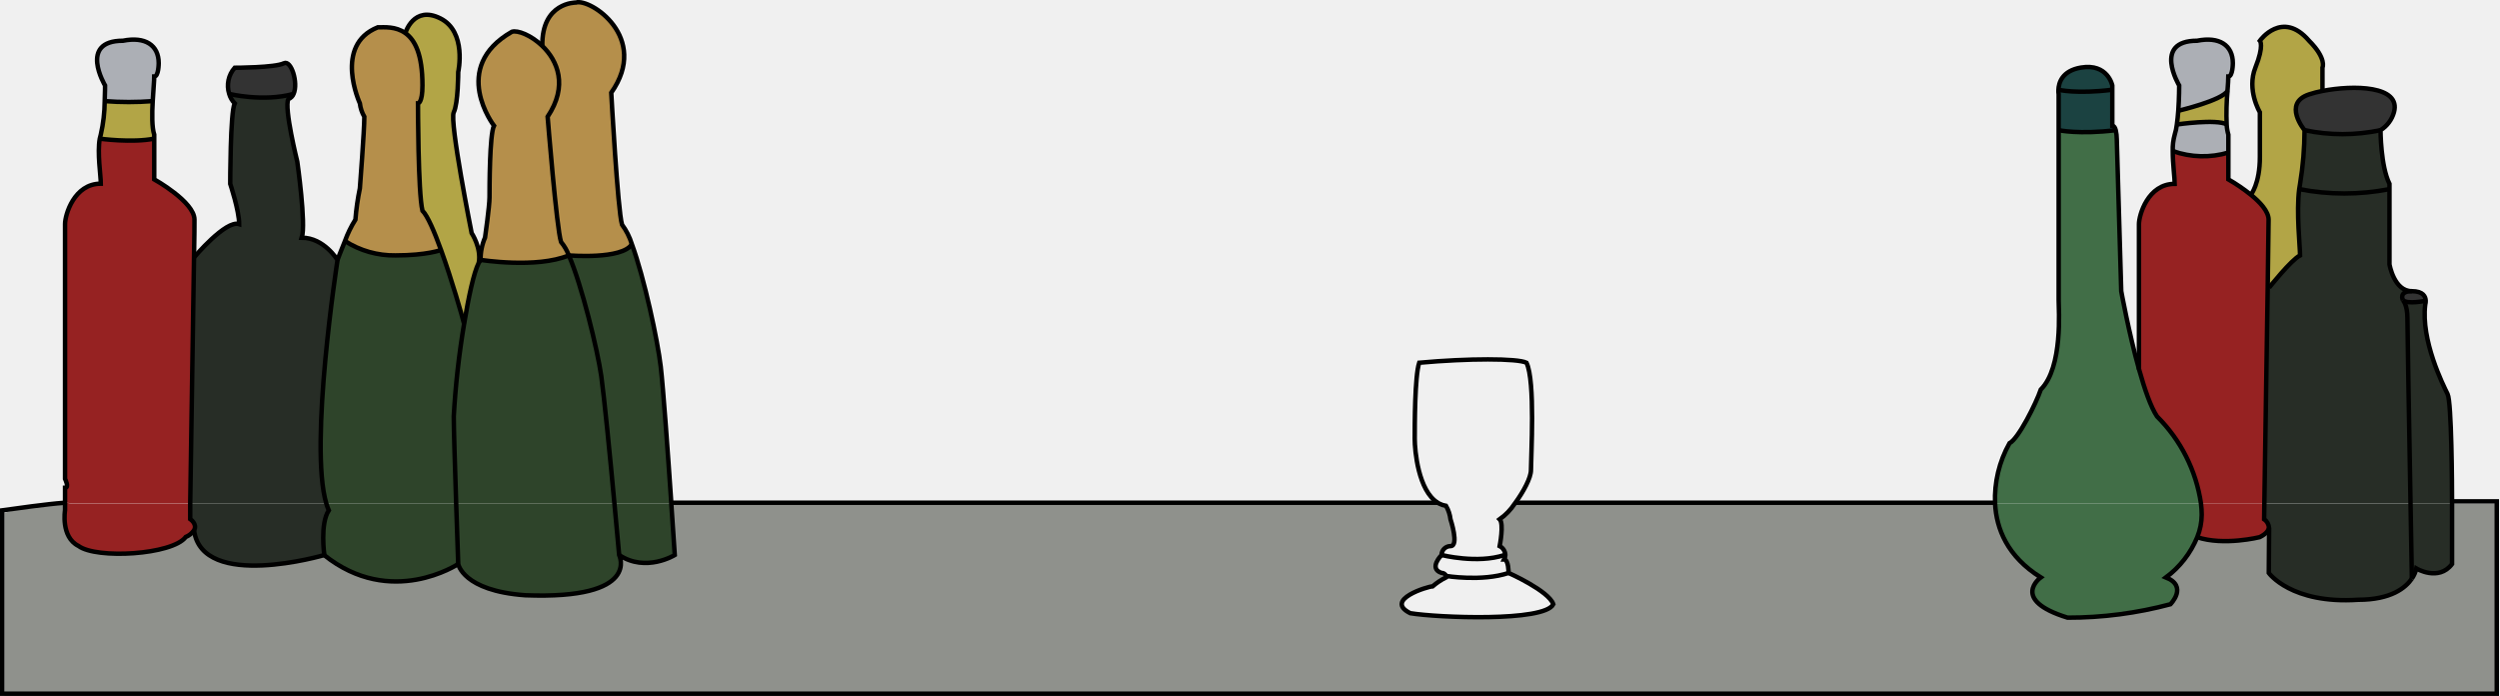
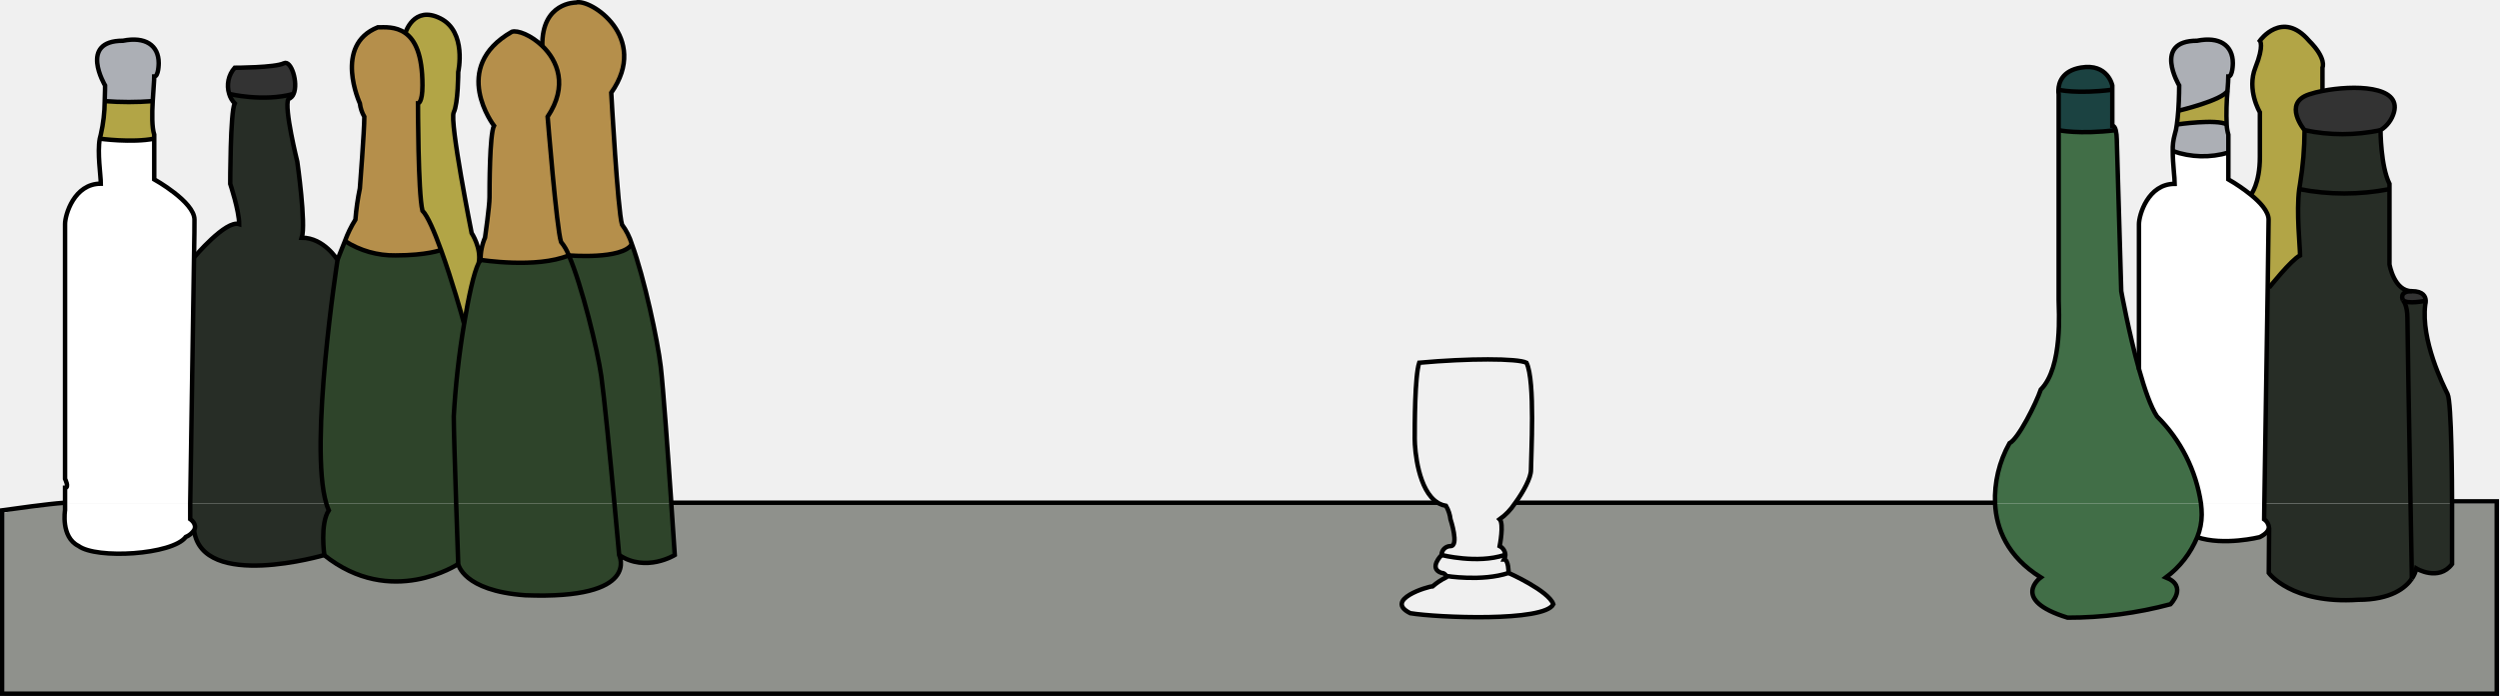
<svg xmlns="http://www.w3.org/2000/svg" id="full" viewBox="0 0 559 155.61">
  <defs>
-     <style>.cls-1{fill:#2e442a;}.cls-2{fill:#272d26;}.cls-3{fill:#8f918c;}.cls-4{fill:#333;}.cls-5{fill:#b2a546;}.cls-6{fill:#962222;}.cls-7{fill:#acafb5;}.cls-8{fill:#416e47;}.cls-9{fill:#1b4241;}.cls-10{fill:#b58f4b;}.cls-11{fill:none;stroke:#000;stroke-miterlimit:10;}</style>
+     <style>
+ .cls-1{fill:#2e442a;}
+ .cls-2{fill:#272d26;}
+ .cls-3{fill:#8f918c;}
+ .cls-4{fill:#333;}
+ .cls-5{fill:#b2a546;}
+ .cls-6{fill:white;}
+ .cls-6:hover{fill:#962222; transition: fill 0.2s ease-in-out;}
+ .cls-7{fill:#acafb5;}
+ .cls-8{fill:#416e47;}
+ .cls-9{fill:#1b4241;}
+ .cls-10{fill:#b58f4b;}
+ .cls-11{fill:none;stroke:#000;stroke-miterlimit:10;}</style>
  </defs>
  <path class="cls-1" d="M150.16,112.41a1.34,1.34,0,0,1,0,.2H137.44c-1-10.23-2.33-24.22-2.94-28.5-.82-5.77-4.36-20.36-7.26-27,0,0,11.94,1,14.1-2.51,2.76,7.46,5.79,21.62,6.46,27.38C148.34,86.55,149.42,101.6,150.16,112.41Z" />
  <path class="cls-2" d="M548.5,112.11v.5h-9.3c-.3-16.53-.7-39.59-.7-41.5,0-2.81-.88-3.87-1-4,1,1,5.1.13,5.1.13a2.88,2.88,0,0,1-.11.86c-1,8,4,18,5,20C548.41,89.93,548.49,108.78,548.5,112.11Z" />
  <path class="cls-3" d="M507.58,118l-.08,10.14s5,7,20,6c7.41,0,10.62-2.67,12-4.71h0a6.12,6.12,0,0,0,1-2.28s5,3,8-1v-13.5h10v42.5H1v-40.5s2.83-.77,6.13-1.4h0c2.59-.33,5.36-.66,7.13-.78h.2v1.69s-1,6,3,8c4,3,21,2,24-2a4.2,4.2,0,0,0,1.85-1.49h0c1.86,13.5,29.14,5.49,29.14,5.49,15,12,30,2,30,2s1,6,15,7c26,1,21-9,21-9,6,4,12.45,0,12.45,0s-.32-4.94-.78-11.49H322a5,5,0,0,0,1.5.5,7.74,7.74,0,0,1,1,3s2,6,0,6a2,2,0,0,0-2,2s-3,3,0,4a1,1,0,0,1,1,.67,1.66,1.66,0,0,1,0,.33,14.39,14.39,0,0,0-3,2c-1,0-11,3-5,6,6,1,30,2,32-2-1-3-10-7-10-7s0-3-1-3a2.38,2.38,0,0,0,.27-1,2.33,2.33,0,0,0-1.27-2s1-5,0-6a13.08,13.08,0,0,0,3.37-3.5H446.28c.28,5.59,2.72,11.82,10.22,16.5,0,0-7,5,6,9a88.57,88.57,0,0,0,23-3s4-4-1-6a21.33,21.33,0,0,0,7-9c6,2,14,0,14,0,1.5-.75,2-1.5,2.07-2.14Z" />
  <polygon class="cls-3" points="558.5 155.11 558.5 112.61 559 112.61 559 155.61 1 155.61 1 155.11 558.5 155.11" />
  <path class="cls-3" d="M7.17,113.2a36.39,36.39,0,0,1,7.13-.78C12.53,112.54,9.76,112.87,7.17,113.2Z" />
  <path class="cls-2" d="M548.5,112.61v13.5c-3,4-8,1-8,1a6.12,6.12,0,0,1-1,2.28c0-.34-.14-7.54-.3-16.78Z" />
  <path class="cls-4" d="M542.61,67.25s-4.09.86-5.1-.13h0s-1-2,2-2C542.09,65.11,542.58,66.36,542.61,67.25Z" />
  <path class="cls-2" d="M507.58,118h0a2.36,2.36,0,0,0-1.07-1.86s0-1.28.05-3.5H539.2c.16,9.24.29,16.44.3,16.78h0c-1.38,2-4.59,4.71-12,4.71-15,1-20-6-20-6Z" />
  <path class="cls-2" d="M539.2,112.61H506.55c.14-8.82.52-32.43.75-48.29h.28s4.92-6.21,6.92-7.21c0-1.85-.86-9.7-.19-14.82a52.73,52.73,0,0,0,20.19,0V59.11s1,6,5,6c-3,0-2,2-2,2h0c.11.12,1,1.18,1,4C538.5,73,538.9,96.08,539.2,112.61Z" />
  <path class="cls-4" d="M519.55,20.34c6.89-1.35,17.66-1.23,16,4.77a6.93,6.93,0,0,1-3,4,41.09,41.09,0,0,1-17,0s-5-6,1-8A23.69,23.69,0,0,1,519.55,20.34Z" />
  <path class="cls-2" d="M534.5,41.11v1.18a52.73,52.73,0,0,1-20.19,0c.05-.42.12-.81.19-1.18a75,75,0,0,0,1-12,41.09,41.09,0,0,0,17,0S532.5,37.11,534.5,41.11Z" />
  <path class="cls-5" d="M519.5,20.11l0,.23a23.69,23.69,0,0,0-3,.77c-6,2-1,8-1,8a75,75,0,0,1-1,12c-.07.37-.14.76-.19,1.18-.67,5.12.19,13,.19,14.82-2,1-6.92,7.21-6.92,7.21h-.28c.12-8,.2-14.06.2-15.21,0-1.85-1.92-3.91-4-5.59,0,0,2-2.41,2-8.41v-10s-3-5-1-10,1-6,1-6,5-7,11,0c4,4,3,6,3,6v5Z" />
  <path class="cls-6" d="M506.5,116.11a2.36,2.36,0,0,1,1.07,1.86c-.05.64-.57,1.39-2.07,2.14,0,0-8.08,2-14,0a13.56,13.56,0,0,0,1-5,20.11,20.11,0,0,0-.16-2.5h14.21C506.52,114.83,506.5,116.11,506.5,116.11Z" />
  <path class="cls-6" d="M507.5,49.11c0,1.15-.08,7.19-.2,15.21-.23,15.86-.61,39.47-.75,48.29H492.34a34.48,34.48,0,0,0-9.84-19.5c-1.39-2.09-2.78-6.1-4-10.46V50.11c0-2,2-9,8-9,0-1.34-.45-4.49-.44-7.32a20.11,20.11,0,0,0,12.44.32v6a39.6,39.6,0,0,1,5,3.41C505.58,45.2,507.5,47.26,507.5,49.11Z" />
  <path class="cls-7" d="M499.5,14.11s0,3-1,3c0,.61-.09,1.76-.19,3.17-1.2,2.18-11,4.48-11,4.48.2-2.89.2-5.65.2-5.65s-6-10,4-10C496.5,8.11,499.5,10.11,499.5,14.11Z" />
  <path class="cls-7" d="M498.5,30.11v4a20.11,20.11,0,0,1-12.44-.32,12.21,12.21,0,0,1,.44-3.68,13,13,0,0,0,.48-2.28s8.76-1.28,11.14,0A9.89,9.89,0,0,0,498.5,30.11Z" />
  <path class="cls-5" d="M498.31,20.28a57.91,57.91,0,0,0-.19,7.55c-2.38-1.28-11.14,0-11.14,0,.14-.95.24-2,.32-3.07C487.3,24.76,497.11,22.46,498.31,20.28Z" />
  <path class="cls-8" d="M492.34,112.61a20.11,20.11,0,0,1,.16,2.5,13.56,13.56,0,0,1-1,5,21.33,21.33,0,0,1-7,9c5,2,1,6,1,6a88.57,88.57,0,0,1-23,3c-13-4-6-9-6-9-7.5-4.68-9.94-10.91-10.22-16.5Z" />
  <path class="cls-8" d="M478.5,82.65c1.22,4.36,2.61,8.37,4,10.46a34.48,34.48,0,0,1,9.84,19.5H446.28a25.3,25.3,0,0,1,3.22-13.5c2-1,6-9,7-12,5-5,4-18,4-20v-38s4.54,1,12.77,0a9.34,9.34,0,0,1,.23,2l1,34S476.2,74.48,478.5,82.65Z" />
  <path class="cls-9" d="M472.5,28.11c.39,0,.62.45.77,1-8.23,1-12.77,0-12.77,0v-8a4.87,4.87,0,0,1-.05-1s4.05,1,12.05,0Z" />
  <path class="cls-9" d="M472.5,19.11v1c-8,1-12.05,0-12.05,0,.06-1.51.78-4.25,5.05-5C471.5,14.11,472.5,19.11,472.5,19.11Z" />
  <path class="cls-1" d="M150.17,112.61c.46,6.55.78,11.49.78,11.49s-6.45,4-12.45,0c0,0-.45-5-1.06-11.5Z" />
  <path class="cls-10" d="M139.14,50.23a14.55,14.55,0,0,1,2.2,4.37c-2.16,3.5-14.1,2.51-14.1,2.51a10.61,10.61,0,0,0-1.74-3c-1-3-3-28-3-28,4.62-6.93,2.23-12.53-1.19-15.82h0C121.14.46,128.82.57,128.82.57c3.18-1,16.63,7.78,7.91,20.17C136.73,20.74,138.17,47.05,139.14,50.23Z" />
  <path class="cls-1" d="M138.5,124.11s5,10-21,9c-14-1-15-7-15-7s-.23-6.33-.46-13.5h35.4C138.05,119.12,138.5,124.11,138.5,124.11Z" />
  <path class="cls-1" d="M137.44,112.61H102c-.26-7.92-.54-16.88-.54-19.5a189.12,189.12,0,0,1,2.32-20.72c1-5.91,2.11-11.33,3.28-13.63a5.79,5.79,0,0,1,.4-.65s12.47,2,19.74-1c2.9,6.64,6.44,21.23,7.26,27C135.11,88.39,136.47,102.38,137.44,112.61Z" />
  <path class="cls-10" d="M125.5,54.11a10.61,10.61,0,0,1,1.74,3c-7.27,3-19.74,1-19.74,1a12.13,12.13,0,0,1,1-5s1-7,1-9,0-14,1-16c0,0-10-13,4-21,1.27-.42,4.32.76,6.81,3.17h0c3.42,3.29,5.81,8.89,1.19,15.82C122.5,26.11,124.5,51.11,125.5,54.11Z" />
  <path class="cls-5" d="M105.5,52.11s2.21,3.31,1.6,6.65c-1.17,2.3-2.33,7.72-3.28,13.63h0c-.42-1.68-2.74-9.82-5.16-16.49-1.48-4.1-3-7.65-4.15-8.79-1-4-1-24-1-24s1,0,1-4c0-6.95-1.72-10.2-3.83-11.71,0,0,1.83-6.29,7.83-3.29s4,12,4,12,0,7-1,9S105.5,52.11,105.5,52.11Z" />
  <path class="cls-1" d="M103.81,72.39h0a189.12,189.12,0,0,0-2.32,20.72c0,2.62.28,11.58.54,19.5H73c-3.89-13.08,2.55-54.5,2.55-54.5s.77-2.06,1.66-4.21A20.34,20.34,0,0,0,88.5,57.11c7,0,10.15-1.21,10.15-1.21C101.07,62.57,103.39,70.71,103.81,72.39Z" />
  <path class="cls-1" d="M102,112.61c.23,7.17.46,13.5.46,13.5s-15,10-30-2c0,0-1-7,1-10a11.82,11.82,0,0,1-.55-1.5Z" />
  <path class="cls-10" d="M98.65,55.9S95.5,57.11,88.5,57.11A20.34,20.34,0,0,1,77.16,53.9a24.68,24.68,0,0,1,2.34-4.79,56.38,56.38,0,0,1,1-7s1-13,1-16a7.74,7.74,0,0,1-1-3s-6-13,4-17c1.51,0,4-.25,6.17,1.29s3.83,4.76,3.83,11.71c0,4-1,4-1,4s0,20,1,24C95.64,48.25,97.17,51.8,98.65,55.9Z" />
  <path class="cls-2" d="M67.5,53.11c5,0,8,5,8,5S69.06,99.53,73,112.61H42.55c.17-10.19.64-40.13.85-55,0,0,7.1-8.46,10.1-7.46,0-3-2-9-2-9s0-16,1-18A5,5,0,0,1,51.27,21s7.57,1.86,14.4,0a2,2,0,0,1-1.17,1.15c-1,2,2,14,2,14S68.5,50.11,67.5,53.11Z" />
  <path class="cls-2" d="M73,112.61a11.82,11.82,0,0,0,.55,1.5c-2,3-1,10-1,10s-27.28,8-29.14-5.49h0c.82-1.4-.85-2.51-.85-2.51s0-1.28,0-3.5Z" />
  <path class="cls-4" d="M63.5,14.11c1.63-.82,3.27,4.38,2.17,6.85-6.83,1.86-14.4,0-14.4,0a6.07,6.07,0,0,1,1.23-5.85S61.5,15.11,63.5,14.11Z" />
  <path class="cls-6" d="M42.5,116.11s1.67,1.11.85,2.51a4.2,4.2,0,0,1-1.85,1.49c-3,4-20,5-24,2-4-2-3-8-3-8v-1.69a8.61,8.61,0,0,1,1.5.19H42.55C42.52,114.83,42.5,116.11,42.5,116.11Z" />
  <path class="cls-6" d="M43.5,49.11c0,.8,0,3.94-.1,8.46-.21,14.91-.68,44.85-.85,55H16a8.61,8.61,0,0,0-1.5-.19v-3.31c1,0,0-2,0-2v-57c0-2,2-9,8-9,0-1.81-.82-6.91-.23-10.08,0,0,7.23.92,12.23,0v9.08S43.5,45.11,43.5,49.11Z" />
  <path class="cls-7" d="M35.5,14.11s0,3-1,3c0,.92-.21,3.11-.34,5.5a69.92,69.92,0,0,1-10.74,0c.08-2,.08-3.5.08-3.5s-6-10,4-10C32.5,8.11,35.5,10.11,35.5,14.11Z" />
  <path class="cls-5" d="M34.5,30.11V31c-5,.92-12.23,0-12.23,0a7.27,7.27,0,0,1,.23-.92,34.57,34.57,0,0,0,.92-7.5,69.92,69.92,0,0,0,10.74,0C34,25.41,34,28.49,34.5,30.11Z" />
  <path class="cls-11" d="M121.31,10.28C121.14.46,128.82.57,128.82.57c3.18-1,16.63,7.78,7.91,20.17,0,0,1.44,26.31,2.41,29.49a14.55,14.55,0,0,1,2.2,4.37c2.76,7.46,5.79,21.62,6.46,27.38.54,4.57,1.62,19.62,2.36,30.43a1.34,1.34,0,0,1,0,.2c.46,6.55.78,11.49.78,11.49s-6.45,4-12.45,0" />
  <path class="cls-11" d="M23.42,22.61c.08-2,.08-3.5.08-3.5s-6-10,4-10c5-1,8,1,8,5,0,0,0,3-1,3,0,.92-.21,3.11-.34,5.5-.16,2.8-.2,5.88.34,7.5v10s9,5,9,9c0,.8,0,3.94-.1,8.46-.21,14.91-.68,44.85-.85,55,0,2.22,0,3.5,0,3.5s1.67,1.11.85,2.51a4.2,4.2,0,0,1-1.85,1.49c-3,4-20,5-24,2-4-2-3-8-3-8v-5c1,0,0-2,0-2v-57c0-2,2-9,8-9,0-1.81-.82-6.91-.23-10.08a7.27,7.27,0,0,1,.23-.92A34.57,34.57,0,0,0,23.42,22.61Z" />
  <path class="cls-11" d="M491.46,120.11c6,2,14,0,14,0,1.5-.75,2-1.5,2.07-2.14a2.36,2.36,0,0,0-1.07-1.86s0-1.28.05-3.5c.14-8.82.52-32.43.75-48.29.12-8,.2-14.06.2-15.21,0-1.85-1.92-3.91-4-5.59a39.6,39.6,0,0,0-5-3.41v-10a9.89,9.89,0,0,1-.38-2.28,57.91,57.91,0,0,1,.19-7.55c.1-1.41.19-2.56.19-3.17,1,0,1-3,1-3,0-4-3-6-8-5-10,0-4,10-4,10s0,2.76-.2,5.65c-.08,1-.18,2.12-.32,3.07a13,13,0,0,1-.48,2.28,12.21,12.21,0,0,0-.44,3.68c0,2.83.44,6,.44,7.32-6,0-8,7-8,9V82.65" />
  <path class="cls-11" d="M43.4,57.57s7.1-8.46,10.1-7.46c0-3-2-9-2-9s0-16,1-18A5,5,0,0,1,51.27,21a6.07,6.07,0,0,1,1.23-5.85s9,0,11-1c1.63-.82,3.27,4.38,2.17,6.85a2,2,0,0,1-1.17,1.15c-1,2,2,14,2,14s2,14,1,17c5,0,8,5,8,5S69.06,99.53,73,112.61a11.82,11.82,0,0,0,.55,1.5c-2,3-1,10-1,10s-27.28,8-29.14-5.49" />
  <path class="cls-11" d="M107.5,58.11a12.13,12.13,0,0,1,1-5s1-7,1-9,0-14,1-16c0,0-10-13,4-21,1.27-.42,4.32.76,6.81,3.17h0c3.42,3.29,5.81,8.89,1.19,15.82,0,0,2,25,3,28a10.61,10.61,0,0,1,1.74,3c2.9,6.64,6.44,21.23,7.26,27,.61,4.28,2,18.27,2.94,28.5.61,6.51,1.06,11.5,1.06,11.5s5,10-21,9c-14-1-15-7-15-7s-.23-6.33-.46-13.5c-.26-7.92-.54-16.88-.54-19.5a189.12,189.12,0,0,1,2.32-20.72c1-5.91,2.11-11.33,3.28-13.63A5.79,5.79,0,0,1,107.5,58.11Z" />
  <path class="cls-11" d="M75.5,58.11s.77-2.06,1.66-4.21a24.68,24.68,0,0,1,2.34-4.79,56.38,56.38,0,0,1,1-7s1-13,1-16a7.74,7.74,0,0,1-1-3s-6-13,4-17c1.51,0,4-.25,6.17,1.29s3.83,4.76,3.83,11.71c0,4-1,4-1,4s0,20,1,24c1.14,1.14,2.67,4.69,4.15,8.79,2.42,6.67,4.74,14.81,5.16,16.49" />
  <path class="cls-11" d="M102.5,126.11s-15,10-30-2" />
  <path class="cls-11" d="M77.16,53.9A20.34,20.34,0,0,0,88.5,57.11c7,0,10.15-1.21,10.15-1.21" />
  <path class="cls-11" d="M107.5,58.11s12.47,2,19.74-1c0,0,11.94,1,14.1-2.51" />
  <path class="cls-11" d="M90.67,7.4S92.5,1.11,98.5,4.11s4,12,4,12,0,7-1,9,4,27,4,27,2.21,3.31,1.6,6.65" />
  <path class="cls-11" d="M323.46,128.78a1.66,1.66,0,0,1,0,.33,14.39,14.39,0,0,0-3,2c-1,0-11,3-5,6,6,1,30,2,32-2-1-3-10-7-10-7s0-3-1-3a2.38,2.38,0,0,0,.27-1,2.33,2.33,0,0,0-1.27-2s1-5,0-6a13.08,13.08,0,0,0,3.37-3.5l.15-.2c1.8-2.48,3.48-5.56,3.48-7.3,0-3,1-20-1-24-2-1-13-1-24,0-1,3-1,14-1,17,0,2.66.79,11.61,5.15,14.3l.35.2a5,5,0,0,0,1.5.5,7.74,7.74,0,0,1,1,3s2,6,0,6a2,2,0,0,0-2,2s-3,3,0,4A1,1,0,0,1,323.46,128.78Z" />
  <path class="cls-11" d="M322.5,124.11s8,2,14,0" />
  <path class="cls-11" d="M323.46,128.78s8,1.33,14-.67" />
  <path class="cls-11" d="M446.28,112.61c.28,5.59,2.72,11.82,10.22,16.5,0,0-7,5,6,9a88.57,88.57,0,0,0,23-3s4-4-1-6a21.33,21.33,0,0,0,7-9,13.56,13.56,0,0,0,1-5,20.11,20.11,0,0,0-.16-2.5,34.48,34.48,0,0,0-9.84-19.5c-1.39-2.09-2.78-6.1-4-10.46-2.3-8.17-4-17.54-4-17.54l-1-34a9.34,9.34,0,0,0-.23-2c-.15-.55-.38-1-.77-1v-9s-1-5-7-4c-4.27.71-5,3.45-5.05,5a4.87,4.87,0,0,0,.05,1v46c0,2,1,15-4,20-1,3-5,11-7,12A25.3,25.3,0,0,0,446.28,112.61Z" />
  <path class="cls-11" d="M460.5,29.11s4.54,1,12.77,0" />
  <path class="cls-11" d="M460.45,20.07s4.05,1,12.05,0" />
  <path class="cls-11" d="M503.51,43.52s2-2.41,2-8.41v-10s-3-5-1-10,1-6,1-6,5-7,11,0c4,4,3,6,3,6v5" />
  <path class="cls-11" d="M539.5,129.4c-1.38,2-4.59,4.71-12,4.71-15,1-20-6-20-6l.08-10.14v0" />
  <path class="cls-11" d="M507.58,64.32s4.92-6.21,6.92-7.21c0-1.85-.86-9.7-.19-14.82.05-.42.12-.81.19-1.18a75,75,0,0,0,1-12s-5-6,1-8a23.69,23.69,0,0,1,3-.77c6.89-1.35,17.66-1.23,16,4.77a6.93,6.93,0,0,1-3,4s0,8,2,12v18s1,6,5,6c2.59,0,3.08,1.25,3.11,2.14a2.88,2.88,0,0,1-.11.86c-1,8,4,18,5,20,.91,1.82,1,20.67,1,24v14c-3,4-8,1-8,1a6.12,6.12,0,0,1-1,2.28" />
  <path class="cls-11" d="M537.51,67.12c.11.12,1,1.18,1,4,0,1.91.4,25,.7,41.5.16,9.24.29,16.44.3,16.78h0" />
  <path class="cls-11" d="M539.5,65.11c-3,0-2,2-2,2" />
  <path class="cls-11" d="M542.61,67.25s-4.09.86-5.1-.13h0" />
  <path class="cls-11" d="M23.42,22.61a69.92,69.92,0,0,0,10.74,0" />
  <path class="cls-11" d="M22.27,31S29.5,32,34.5,31" />
  <path class="cls-11" d="M51.27,21s7.57,1.86,14.4,0" />
  <path class="cls-11" d="M487.3,24.76s9.81-2.3,11-4.48" />
  <path class="cls-11" d="M487,27.83s8.76-1.28,11.14,0" />
  <path class="cls-11" d="M486.06,33.79a20.11,20.11,0,0,0,12.44.32" />
  <path class="cls-11" d="M515.5,29.11a41.09,41.09,0,0,0,17,0" />
  <path class="cls-11" d="M514.31,42.29a52.73,52.73,0,0,0,20.19,0" />
  <line class="cls-11" x1="150.16" y1="112.41" x2="321.65" y2="112.41" />
  <line class="cls-11" x1="339.02" y1="112.41" x2="446.25" y2="112.41" />
  <path class="cls-11" d="M548.5,112.11h10v43H.5v-41s3.15-.45,6.63-.9h0c2.59-.33,5.36-.66,7.13-.78h.09" />
</svg>
